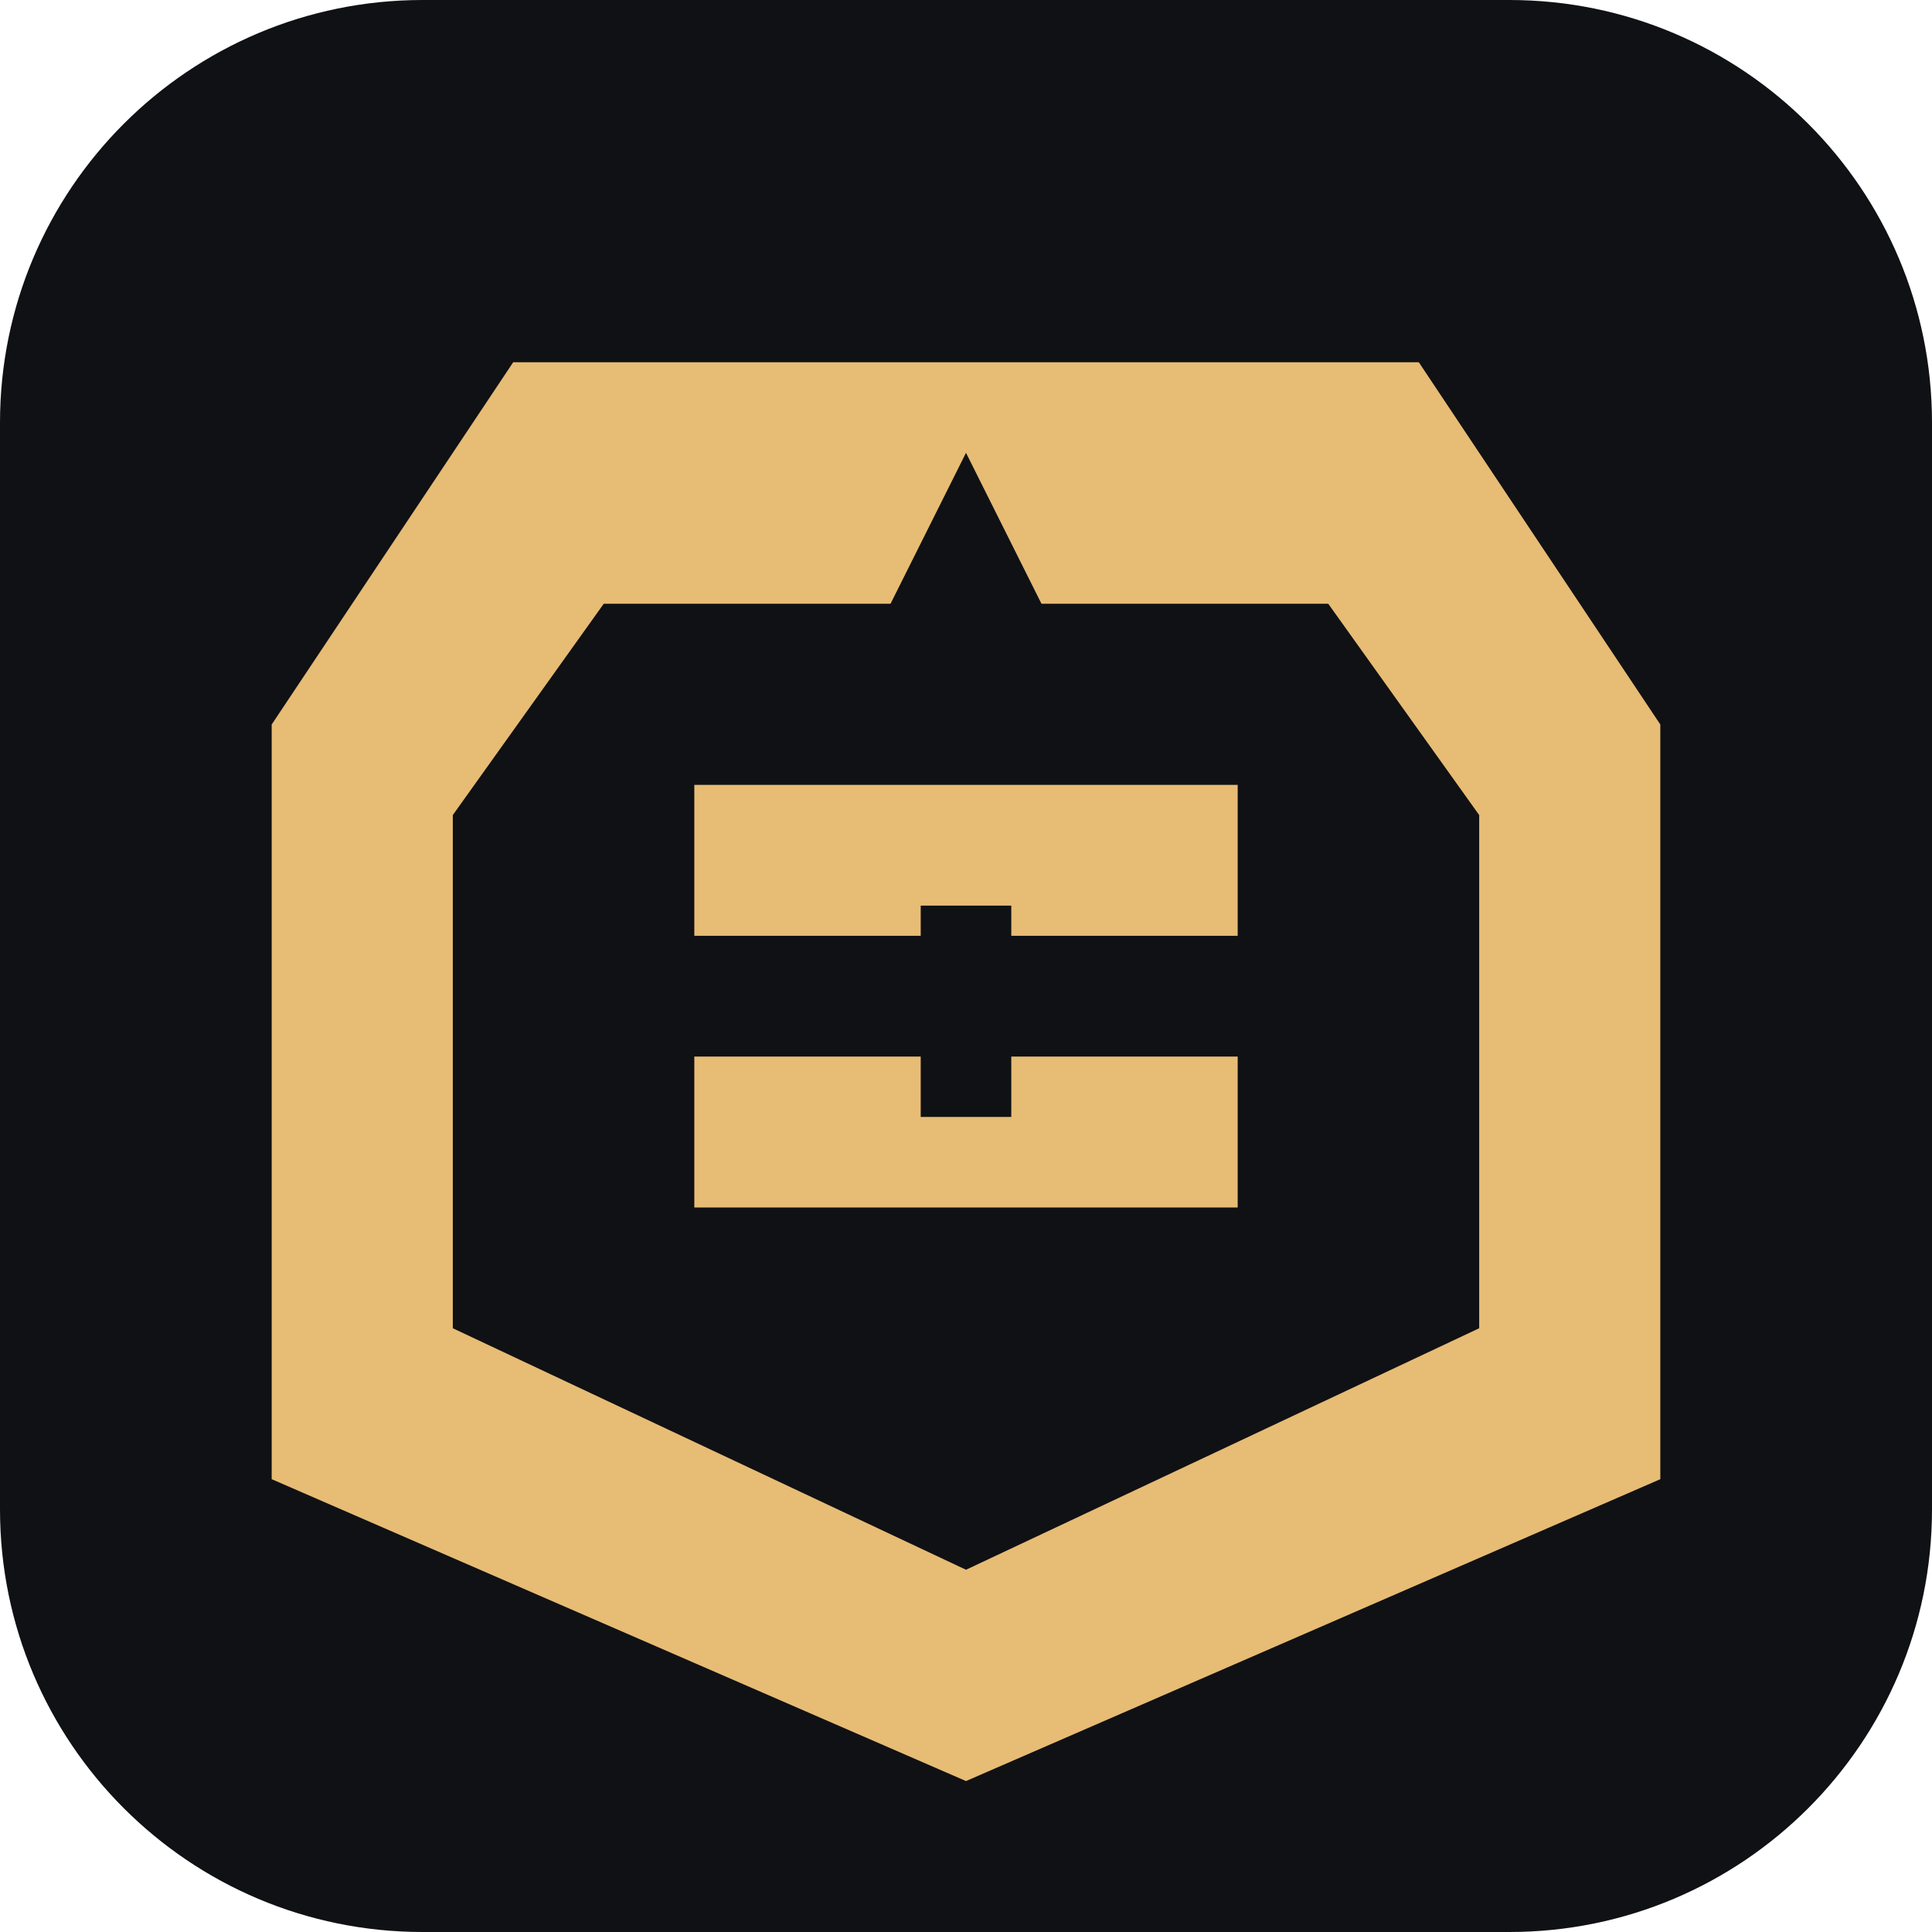
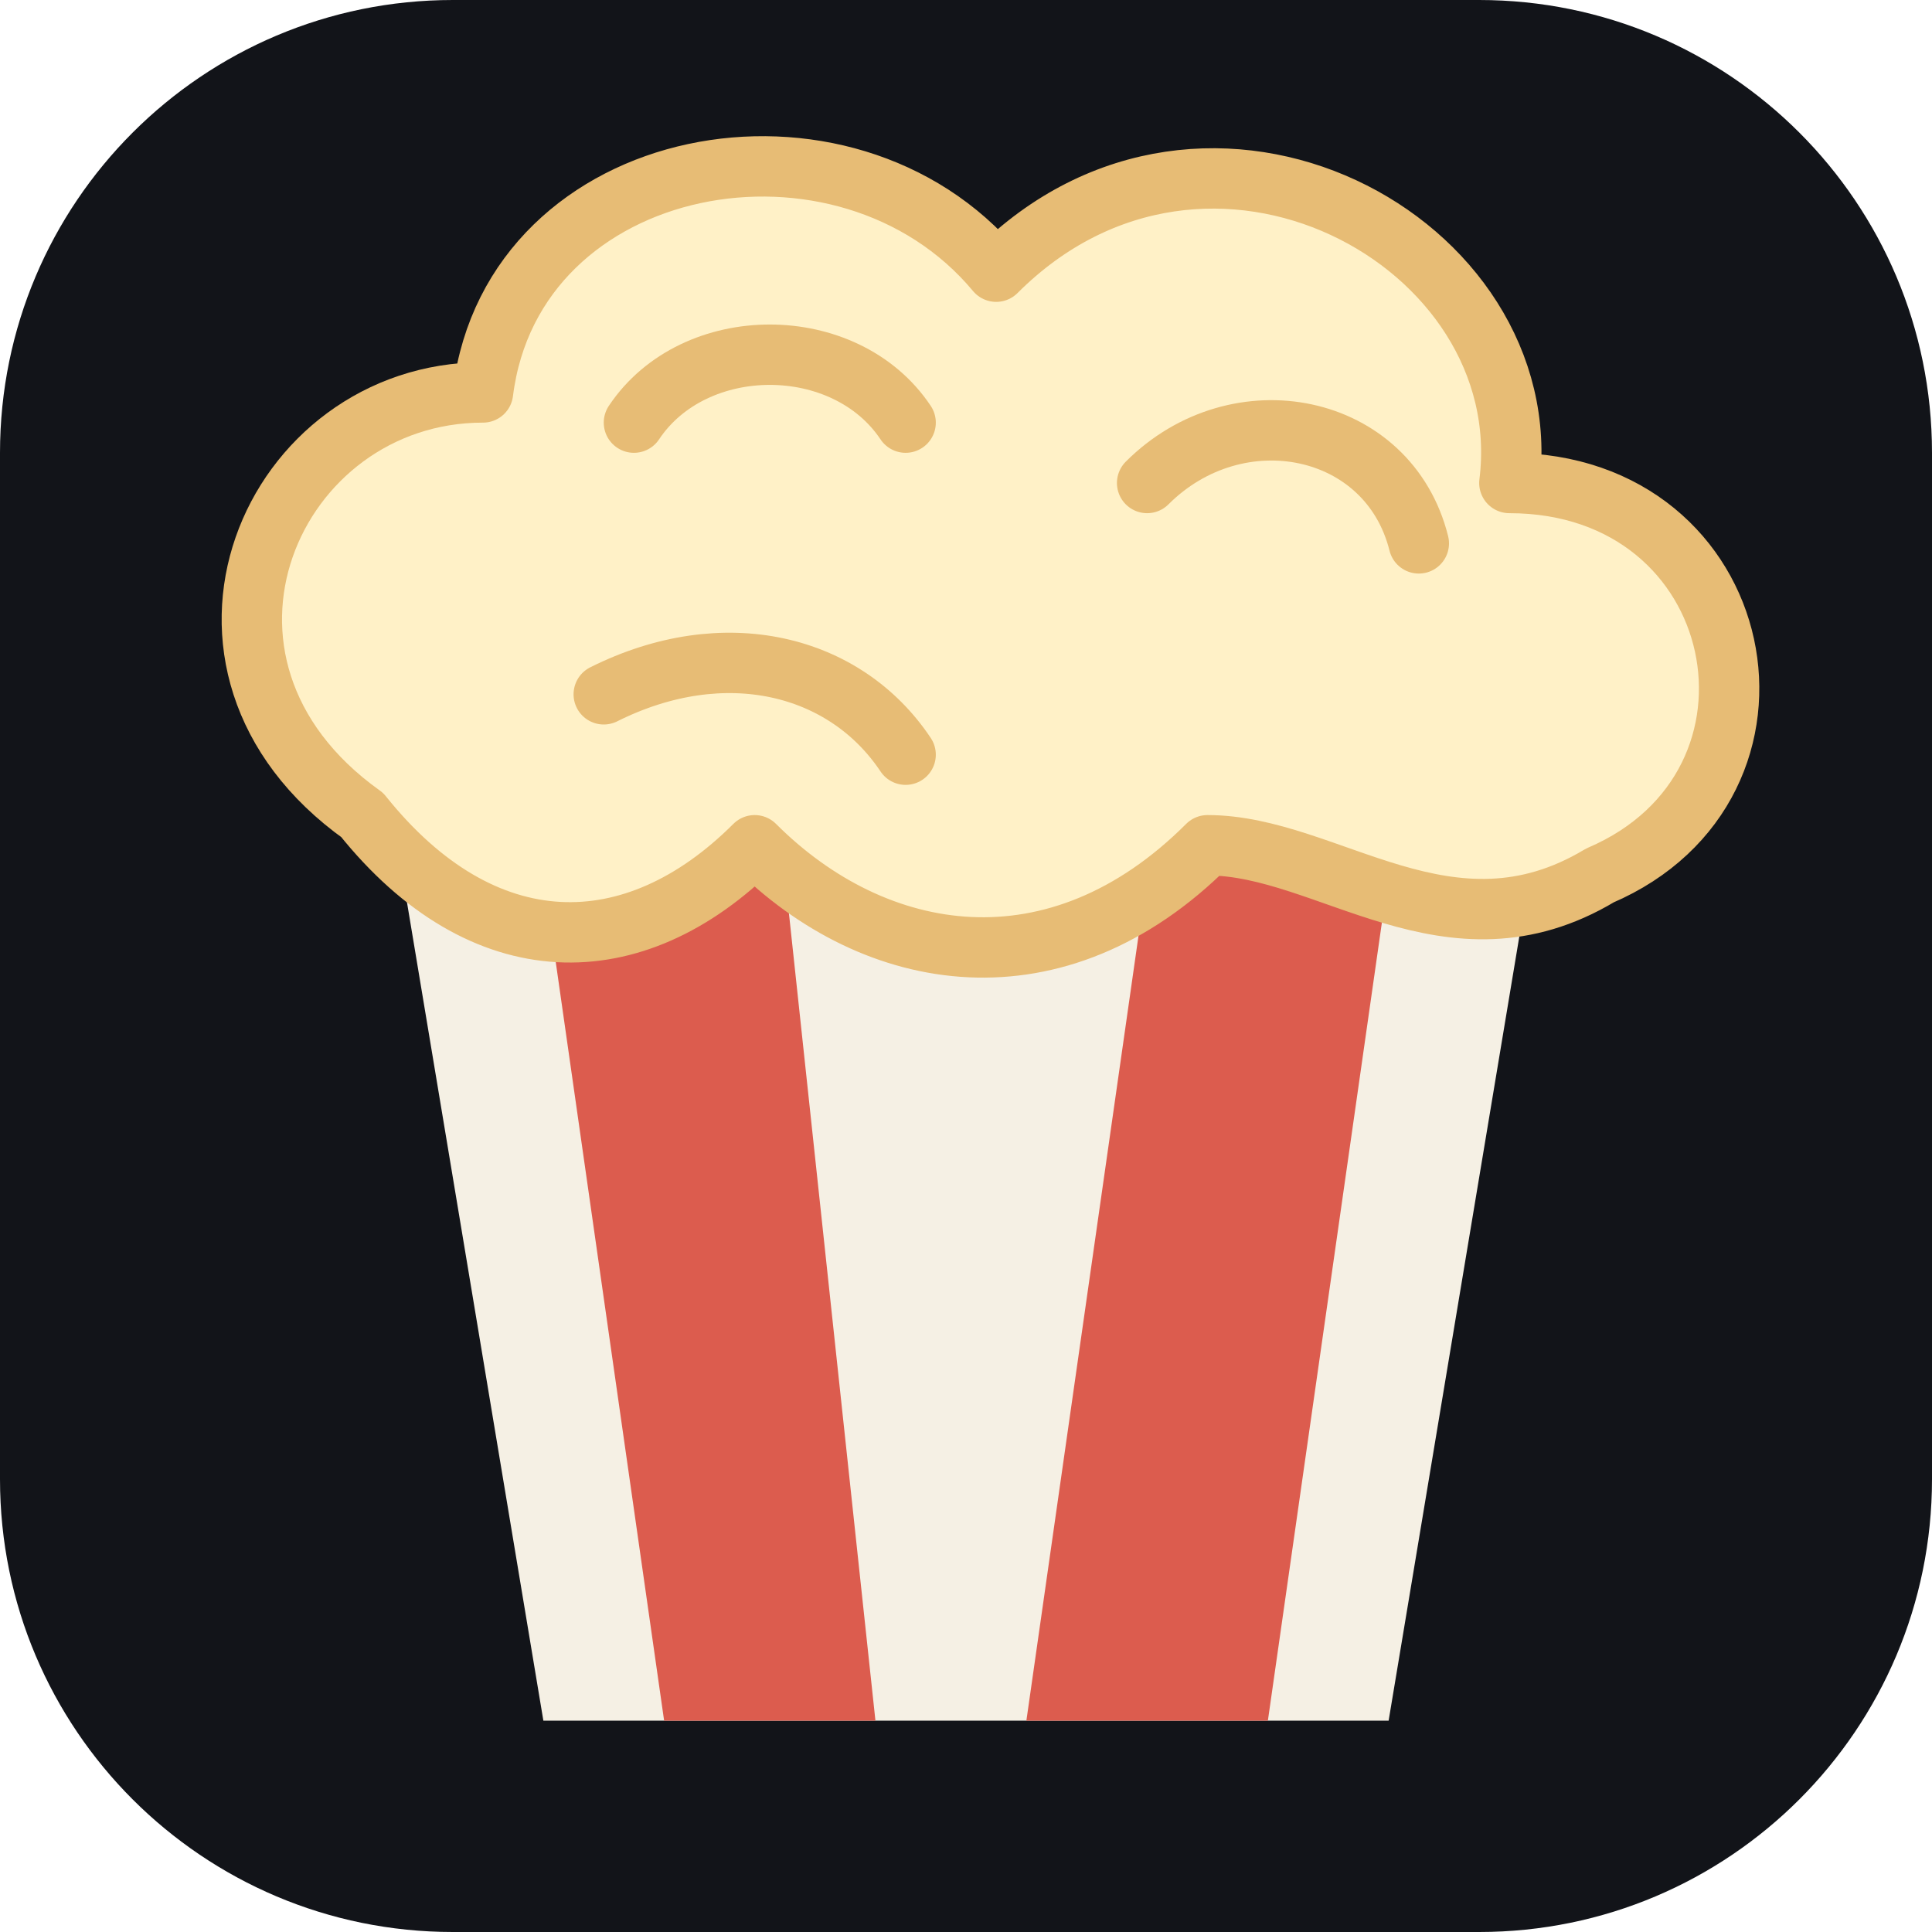
<svg xmlns="http://www.w3.org/2000/svg" viewBox="0 0 64 64">
-   <rect width="64" height="64" rx="14" fill="#101114" />
-   <path d="M17 12h30l8 12v25L32 59 9 49V24z" fill="#e7bc75" />
-   <path d="M20 20h24l5 7v17L32 52 15 44V27z" fill="#101114" />
-   <path d="M23 26h18v5H23zm0 9h18v5H23z" fill="#e7bc75" />
-   <path d="m32 15 3 6h-6z" fill="#101114" />
-   <path d="M32 30v7" stroke="#101114" stroke-width="3" />
+   <rect width="64" height="64" rx="15" fill="#121419" />
+   <path d="M13 27h38l-5 30H18z" fill="#f5f0e4" />
+   <path d="M18 29h8l3 28H22zm20 0h8l-4 28h-8z" fill="#dc5c4e" />
+   <path d="M12 27c-7-5-3-14 4-14 1-8 12-10 17-4 7-7 18-1 17 7 8 0 10 10 3 13-5 3-9-1-13-1-5 5-11 4-15 0-4 4-9 4-13-1z" fill="#fff1c7" stroke="#e7bc75" stroke-width="2" stroke-linejoin="round" />
+   <path d="M21 14c2-3 7-3 9 0m8 2c3-3 8-2 9 2M20 23c4-2 8-1 10 2" stroke="#e7bc75" stroke-width="2" fill="none" stroke-linecap="round" />
</svg>
